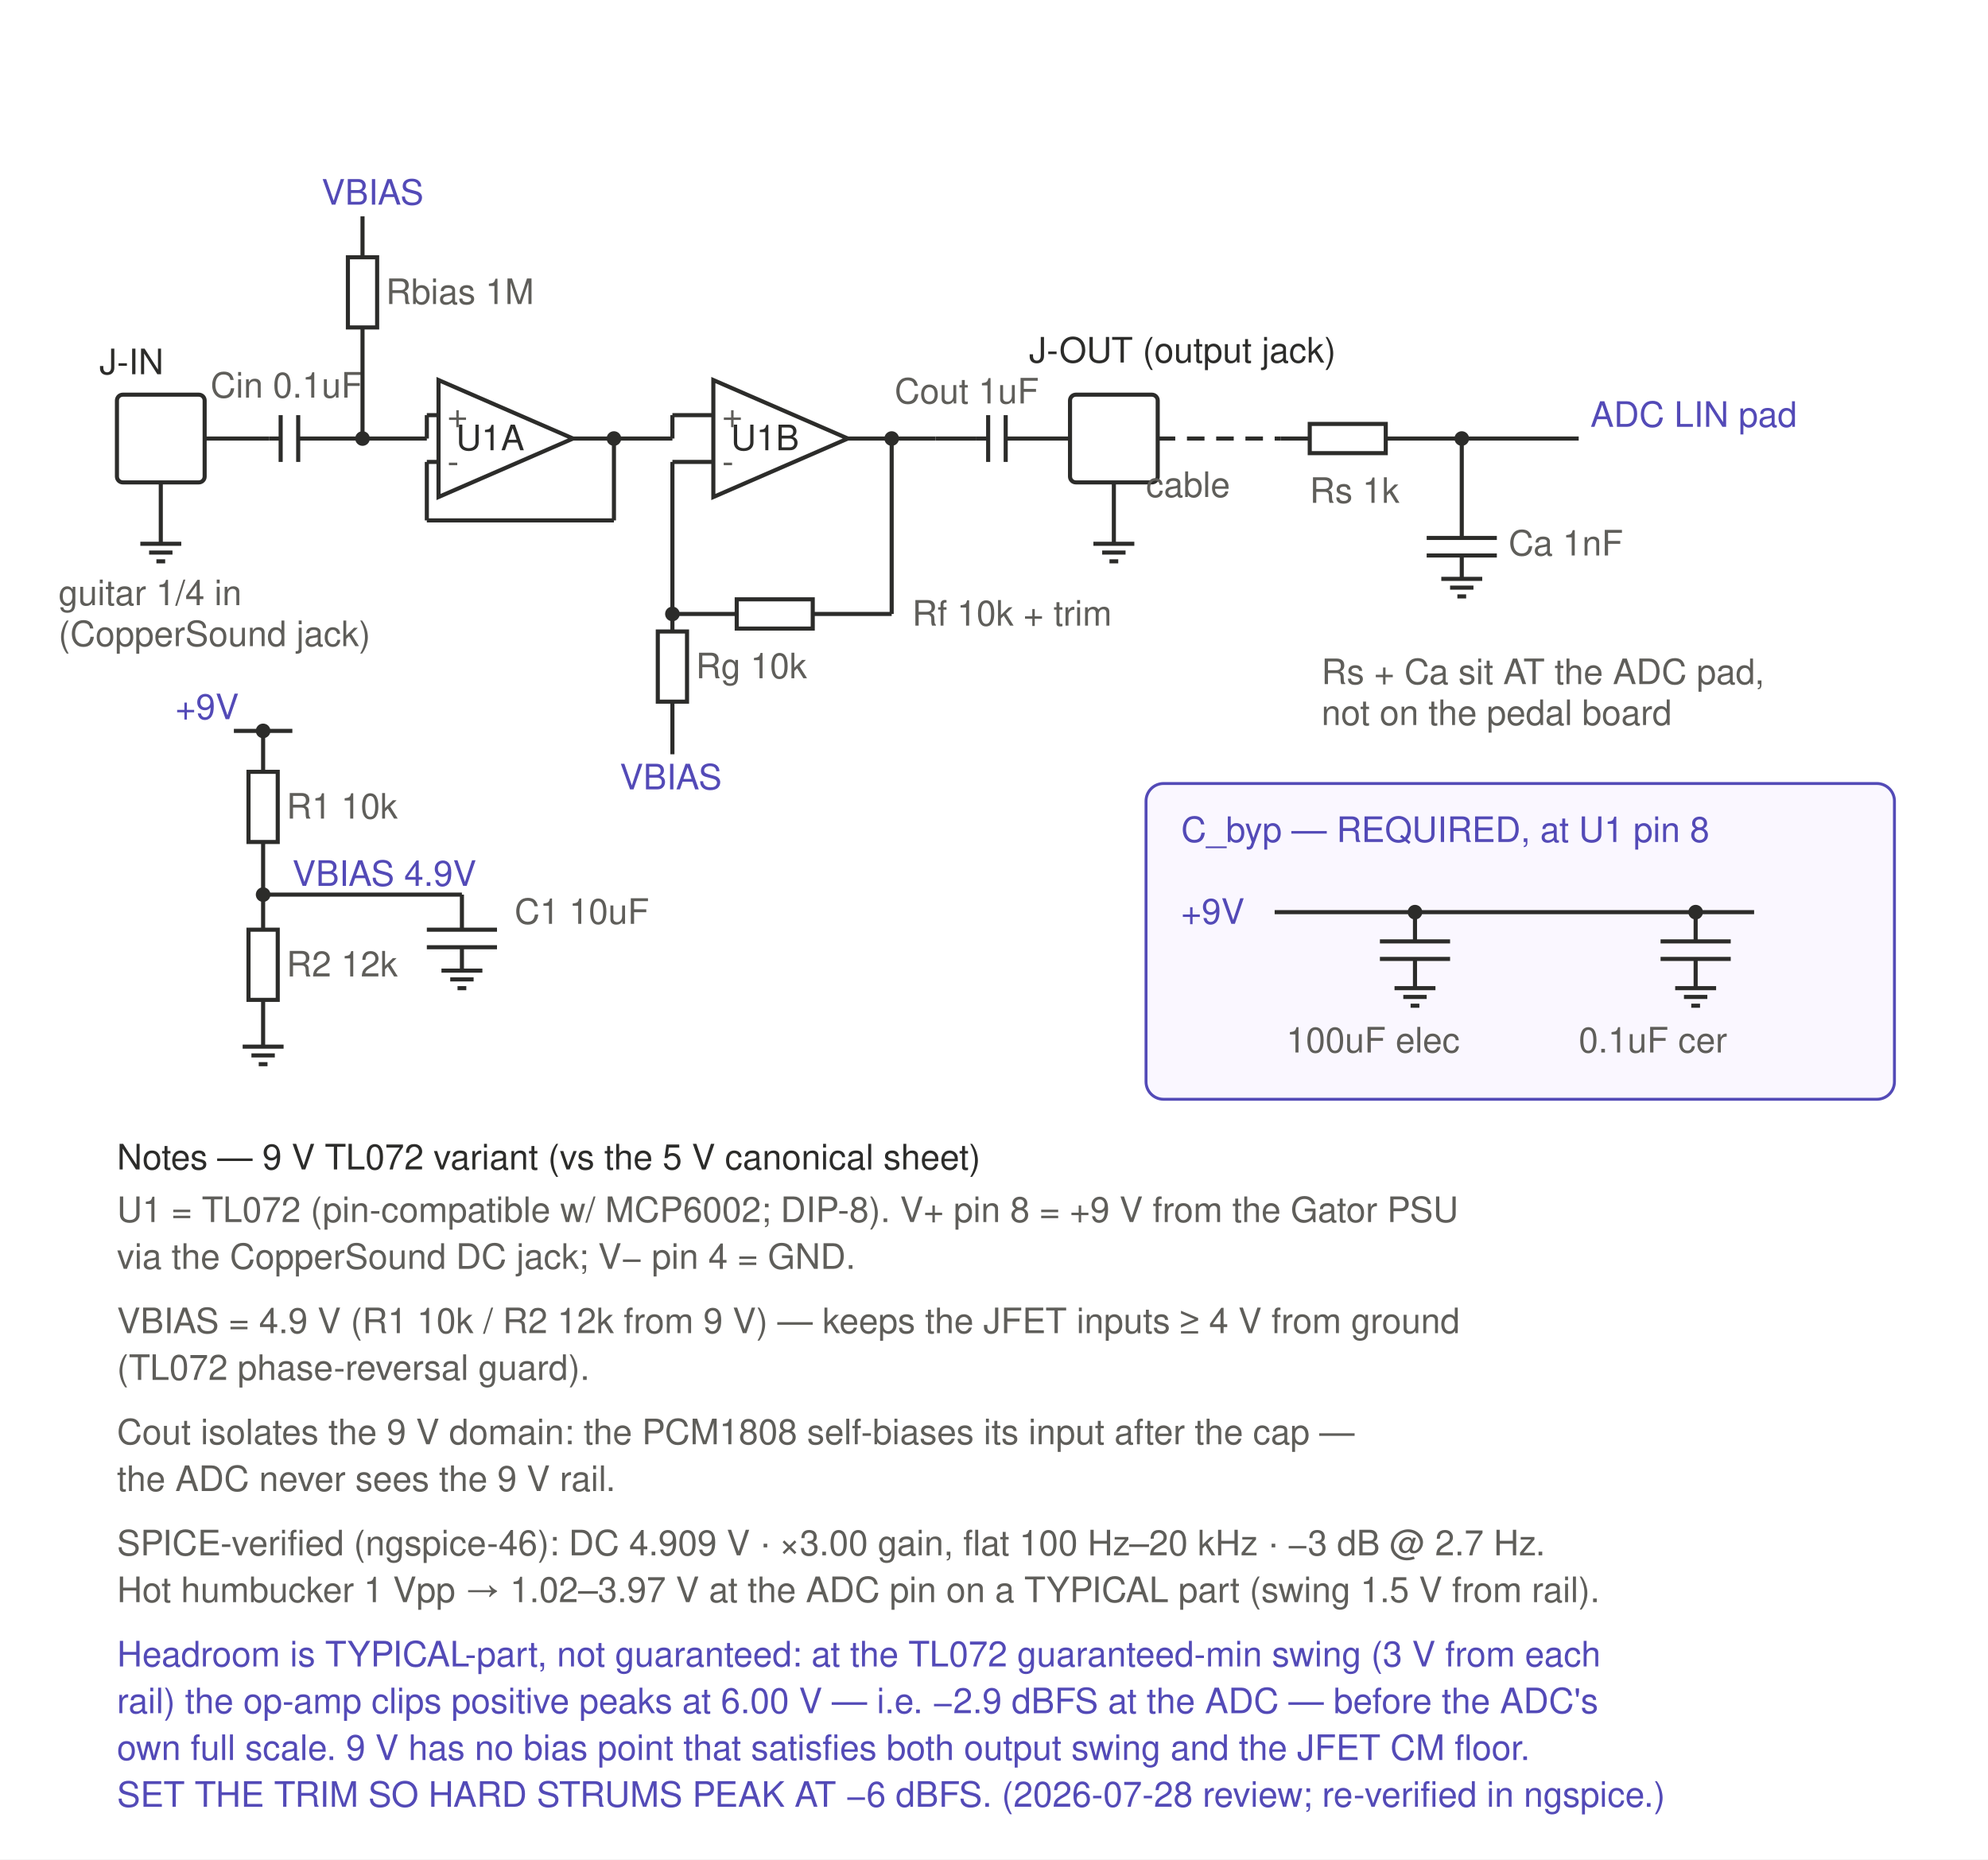
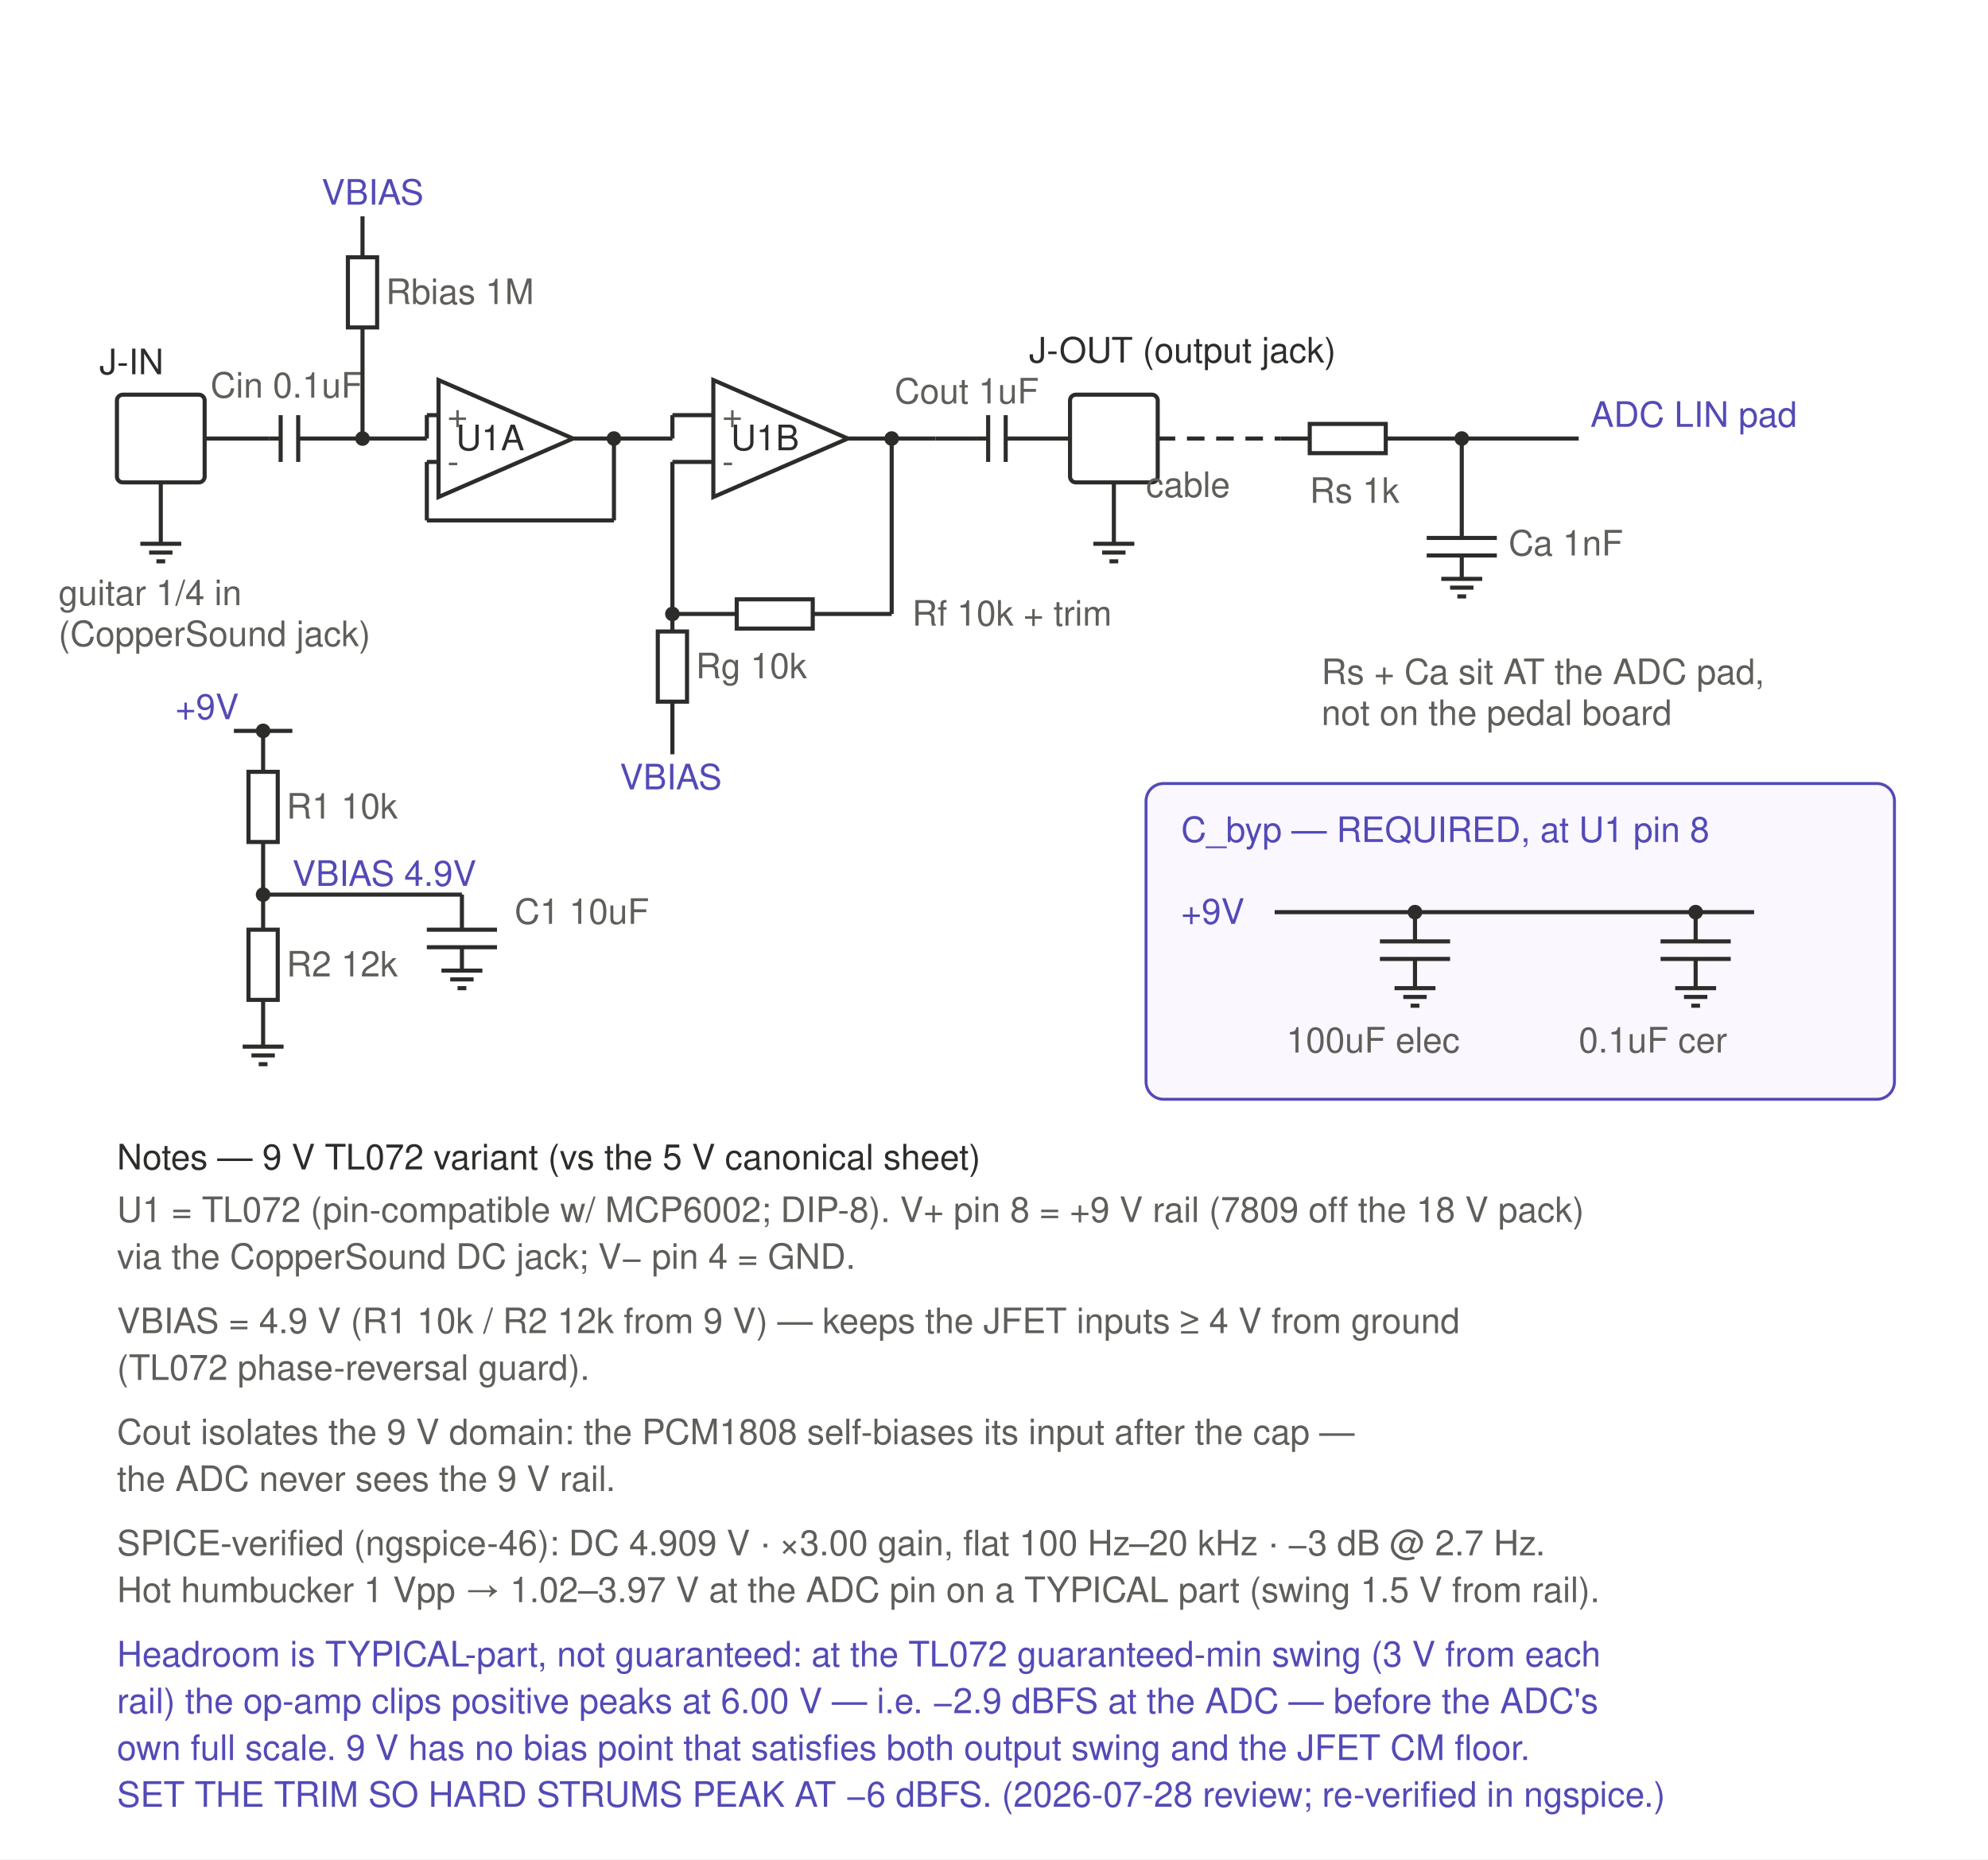
<svg xmlns="http://www.w3.org/2000/svg" width="100%" viewBox="0 0 680 636" role="img">
  <style>
text{font-family:-apple-system,Helvetica,Arial,sans-serif;fill:#2C2C2A}
.lbl{font-size:12px;fill:#5F5E5A}
.rd{font-size:12px;font-weight:500;fill:#2C2C2A}
.acc{font-size:12px;font-weight:500;fill:#534AB7}
.w,.cmp{stroke:#2C2C2A;stroke-width:1.4;fill:none}
.dot{fill:#2C2C2A}
</style>
  <rect x="0" y="0" width="680" height="636" fill="#FFFFFF" />
  <rect class="cmp" x="40" y="135" width="30" height="30" rx="2" />
  <text class="rd" x="34" y="128">J-IN</text>
  <text class="lbl" x="20" y="207">guitar 1/4 in</text>
  <text class="lbl" x="20" y="221">(CopperSound jack)</text>
  <line class="w" x1="55" y1="165" x2="55" y2="186" />
  <line class="w" x1="48" y1="186" x2="62" y2="186" />
  <line class="w" x1="51" y1="189" x2="59" y2="189" />
  <line class="w" x1="53.5" y1="192" x2="56.5" y2="192" />
  <line class="w" x1="70" y1="150" x2="92" y2="150" />
  <line class="w" x1="96" y1="142" x2="96" y2="158" />
  <line class="w" x1="102" y1="142" x2="102" y2="158" />
  <line class="w" x1="92" y1="150" x2="96" y2="150" />
  <line class="w" x1="102" y1="150" x2="124" y2="150" />
  <text class="lbl" x="72" y="136">Cin 0.1uF</text>
  <circle class="dot" cx="124" cy="150" r="2.5" />
  <line class="w" x1="124" y1="150" x2="124" y2="112" />
  <rect class="cmp" x="119" y="88" width="10" height="24" />
  <line class="w" x1="124" y1="88" x2="124" y2="74" />
  <text class="acc" x="110" y="70">VBIAS</text>
  <text class="lbl" x="132" y="104">Rbias 1M</text>
  <line class="w" x1="124" y1="150" x2="146" y2="150" />
  <line class="w" x1="146" y1="150" x2="146" y2="142" />
  <line class="w" x1="146" y1="142" x2="150" y2="142" />
  <path class="cmp" d="M150 130 L150 170 L196 150 Z" />
  <text class="lbl" x="153" y="146">+</text>
  <text class="lbl" x="153" y="162">-</text>
  <text class="rd" x="156" y="154">U1A</text>
  <line class="w" x1="196" y1="150" x2="230" y2="150" />
  <circle class="dot" cx="210" cy="150" r="2.5" />
  <line class="w" x1="210" y1="150" x2="210" y2="178" />
  <line class="w" x1="210" y1="178" x2="146" y2="178" />
  <line class="w" x1="146" y1="178" x2="146" y2="158" />
  <line class="w" x1="146" y1="158" x2="150" y2="158" />
  <line class="w" x1="230" y1="150" x2="230" y2="142" />
  <line class="w" x1="230" y1="142" x2="244" y2="142" />
  <path class="cmp" d="M244 130 L244 170 L290 150 Z" />
  <text class="lbl" x="247" y="146">+</text>
  <text class="lbl" x="247" y="162">-</text>
  <text class="rd" x="250" y="154">U1B</text>
  <line class="w" x1="290" y1="150" x2="320" y2="150" />
  <line class="w" x1="244" y1="158" x2="230" y2="158" />
  <line class="w" x1="230" y1="158" x2="230" y2="210" />
  <circle class="dot" cx="230" cy="210" r="2.5" />
  <line class="w" x1="230" y1="210" x2="230" y2="216" />
  <rect class="cmp" x="225" y="216" width="10" height="24" />
  <line class="w" x1="230" y1="240" x2="230" y2="258" />
  <text class="acc" x="212" y="270">VBIAS</text>
  <text class="lbl" x="238" y="232">Rg 10k</text>
  <line class="w" x1="230" y1="210" x2="252" y2="210" />
  <rect class="cmp" x="252" y="205" width="26" height="10" />
  <line class="w" x1="278" y1="210" x2="305" y2="210" />
  <line class="w" x1="305" y1="210" x2="305" y2="150" />
  <circle class="dot" cx="305" cy="150" r="2.5" />
  <text class="lbl" x="312" y="214">Rf 10k + trim</text>
  <line class="w" x1="320" y1="150" x2="334" y2="150" />
  <line class="w" x1="338" y1="142" x2="338" y2="158" />
  <line class="w" x1="344" y1="142" x2="344" y2="158" />
  <line class="w" x1="334" y1="150" x2="338" y2="150" />
  <line class="w" x1="344" y1="150" x2="366" y2="150" />
  <text class="lbl" x="306" y="138">Cout 1uF</text>
  <rect class="cmp" x="366" y="135" width="30" height="30" rx="2" />
  <text class="rd" x="352" y="124">J-OUT (output jack)</text>
  <line class="w" x1="381" y1="165" x2="381" y2="186" />
  <line class="w" x1="374" y1="186" x2="388" y2="186" />
  <line class="w" x1="377" y1="189" x2="385" y2="189" />
  <line class="w" x1="379.5" y1="192" x2="382.5" y2="192" />
  <line class="w" x1="396" y1="150" x2="438" y2="150" stroke-dasharray="6 4" />
  <text class="lbl" x="392" y="170">cable</text>
  <line class="w" x1="438" y1="150" x2="448" y2="150" />
  <rect class="cmp" x="448" y="145" width="26" height="10" />
  <line class="w" x1="474" y1="150" x2="500" y2="150" />
  <text class="lbl" x="448" y="172">Rs 1k</text>
  <circle class="dot" cx="500" cy="150" r="2.5" />
  <line class="w" x1="500" y1="150" x2="500" y2="184" />
  <line class="w" x1="488" y1="184" x2="512" y2="184" />
  <line class="w" x1="488" y1="190" x2="512" y2="190" />
  <line class="w" x1="500" y1="190" x2="500" y2="198" />
  <line class="w" x1="493" y1="198" x2="507" y2="198" />
  <line class="w" x1="496" y1="201" x2="504" y2="201" />
  <line class="w" x1="498.5" y1="204" x2="501.5" y2="204" />
  <text class="lbl" x="516" y="190">Ca 1nF</text>
  <line class="w" x1="500" y1="150" x2="540" y2="150" />
  <text class="acc" x="544" y="146">ADC LIN pad</text>
  <text class="lbl" x="452" y="234">Rs + Ca sit AT the ADC pad,</text>
  <text class="lbl" x="452" y="248">not on the pedal board</text>
  <line class="w" x1="80" y1="250" x2="100" y2="250" />
  <line class="w" x1="90" y1="250" x2="90" y2="264" />
  <text class="acc" x="60" y="246">+9V</text>
  <circle class="dot" cx="90" cy="250" r="2.5" />
  <rect class="cmp" x="85" y="264" width="10" height="24" />
  <line class="w" x1="90" y1="288" x2="90" y2="306" />
  <text class="lbl" x="98" y="280">R1 10k</text>
  <circle class="dot" cx="90" cy="306" r="2.5" />
  <text class="acc" x="100" y="303">VBIAS 4.9V</text>
  <line class="w" x1="90" y1="306" x2="158" y2="306" />
  <line class="w" x1="158" y1="306" x2="158" y2="318" />
  <line class="w" x1="146" y1="318" x2="170" y2="318" />
  <line class="w" x1="146" y1="324" x2="170" y2="324" />
  <line class="w" x1="158" y1="324" x2="158" y2="332" />
  <line class="w" x1="151" y1="332" x2="165" y2="332" />
  <line class="w" x1="154" y1="335" x2="162" y2="335" />
  <line class="w" x1="156.5" y1="338" x2="159.5" y2="338" />
  <text class="lbl" x="176" y="316">C1 10uF</text>
  <line class="w" x1="90" y1="306" x2="90" y2="318" />
  <rect class="cmp" x="85" y="318" width="10" height="24" />
  <line class="w" x1="90" y1="342" x2="90" y2="358" />
  <text class="lbl" x="98" y="334">R2 12k</text>
  <line class="w" x1="83" y1="358" x2="97" y2="358" />
  <line class="w" x1="86" y1="361" x2="94" y2="361" />
  <line class="w" x1="88.5" y1="364" x2="91.5" y2="364" />
  <rect x="392" y="268" width="256" height="108" rx="6" fill="#FAF7FF" stroke="#534AB7" stroke-width="1" />
  <text class="acc" x="404" y="288">C_byp — REQUIRED, at U1 pin 8</text>
  <text class="acc" x="404" y="316">+9V</text>
  <line class="w" x1="436" y1="312" x2="600" y2="312" />
  <circle class="dot" cx="484" cy="312" r="2.5" />
  <line class="w" x1="484" y1="312" x2="484" y2="322" />
  <line class="w" x1="472" y1="322" x2="496" y2="322" />
  <line class="w" x1="472" y1="328" x2="496" y2="328" />
  <line class="w" x1="484" y1="328" x2="484" y2="338" />
  <line class="w" x1="477" y1="338" x2="491" y2="338" />
  <line class="w" x1="480" y1="341" x2="488" y2="341" />
  <line class="w" x1="482.5" y1="344" x2="485.5" y2="344" />
  <text class="lbl" x="440" y="360">100uF elec</text>
  <circle class="dot" cx="580" cy="312" r="2.5" />
  <line class="w" x1="580" y1="312" x2="580" y2="322" />
  <line class="w" x1="568" y1="322" x2="592" y2="322" />
  <line class="w" x1="568" y1="328" x2="592" y2="328" />
  <line class="w" x1="580" y1="328" x2="580" y2="338" />
  <line class="w" x1="573" y1="338" x2="587" y2="338" />
  <line class="w" x1="576" y1="341" x2="584" y2="341" />
  <line class="w" x1="578.5" y1="344" x2="581.5" y2="344" />
  <text class="lbl" x="540" y="360">0.1uF cer</text>
  <text class="rd" x="40" y="400">Notes — 9 V TL072 variant (vs the 5 V canonical sheet)</text>
-   <text class="lbl" x="40" y="418">U1 = TL072 (pin-compatible w/ MCP6002; DIP-8).  V+ pin 8 = +9 V from the Gator PSU</text>
+   <text class="lbl" x="40" y="418">U1 = TL072 (pin-compatible w/ MCP6002; DIP-8).  V+ pin 8 = +9 V rail (7809 off the 18 V pack)</text>
  <text class="lbl" x="40" y="434">via the CopperSound DC jack;  V− pin 4 = GND.</text>
  <text class="lbl" x="40" y="456">VBIAS = 4.9 V (R1 10k / R2 12k from 9 V) — keeps the JFET inputs ≥ 4 V from ground</text>
  <text class="lbl" x="40" y="472">(TL072 phase-reversal guard).</text>
  <text class="lbl" x="40" y="494">Cout isolates the 9 V domain: the PCM1808 self-biases its input after the cap —</text>
  <text class="lbl" x="40" y="510">the ADC never sees the 9 V rail.</text>
  <text class="lbl" x="40" y="532">SPICE-verified (ngspice-46): DC 4.909 V · ×3.00 gain, flat 100 Hz–20 kHz · −3 dB @ 2.7 Hz.</text>
  <text class="lbl" x="40" y="548">Hot humbucker 1 Vpp → 1.02–3.97 V at the ADC pin on a TYPICAL part (swing 1.5 V from rail).</text>
  <text class="acc" x="40" y="570">Headroom is TYPICAL-part, not guaranteed: at the TL072 guaranteed-min swing (3 V from each</text>
  <text class="acc" x="40" y="586">rail) the op-amp clips positive peaks at 6.00 V — i.e. −2.9 dBFS at the ADC — before the ADC's</text>
  <text class="acc" x="40" y="602">own full scale. 9 V has no bias point that satisfies both output swing and the JFET CM floor.</text>
  <text class="acc" x="40" y="618">SET THE TRIM SO HARD STRUMS PEAK AT −6 dBFS. (2026-07-28 review; re-verified in ngspice.)</text>
</svg>
